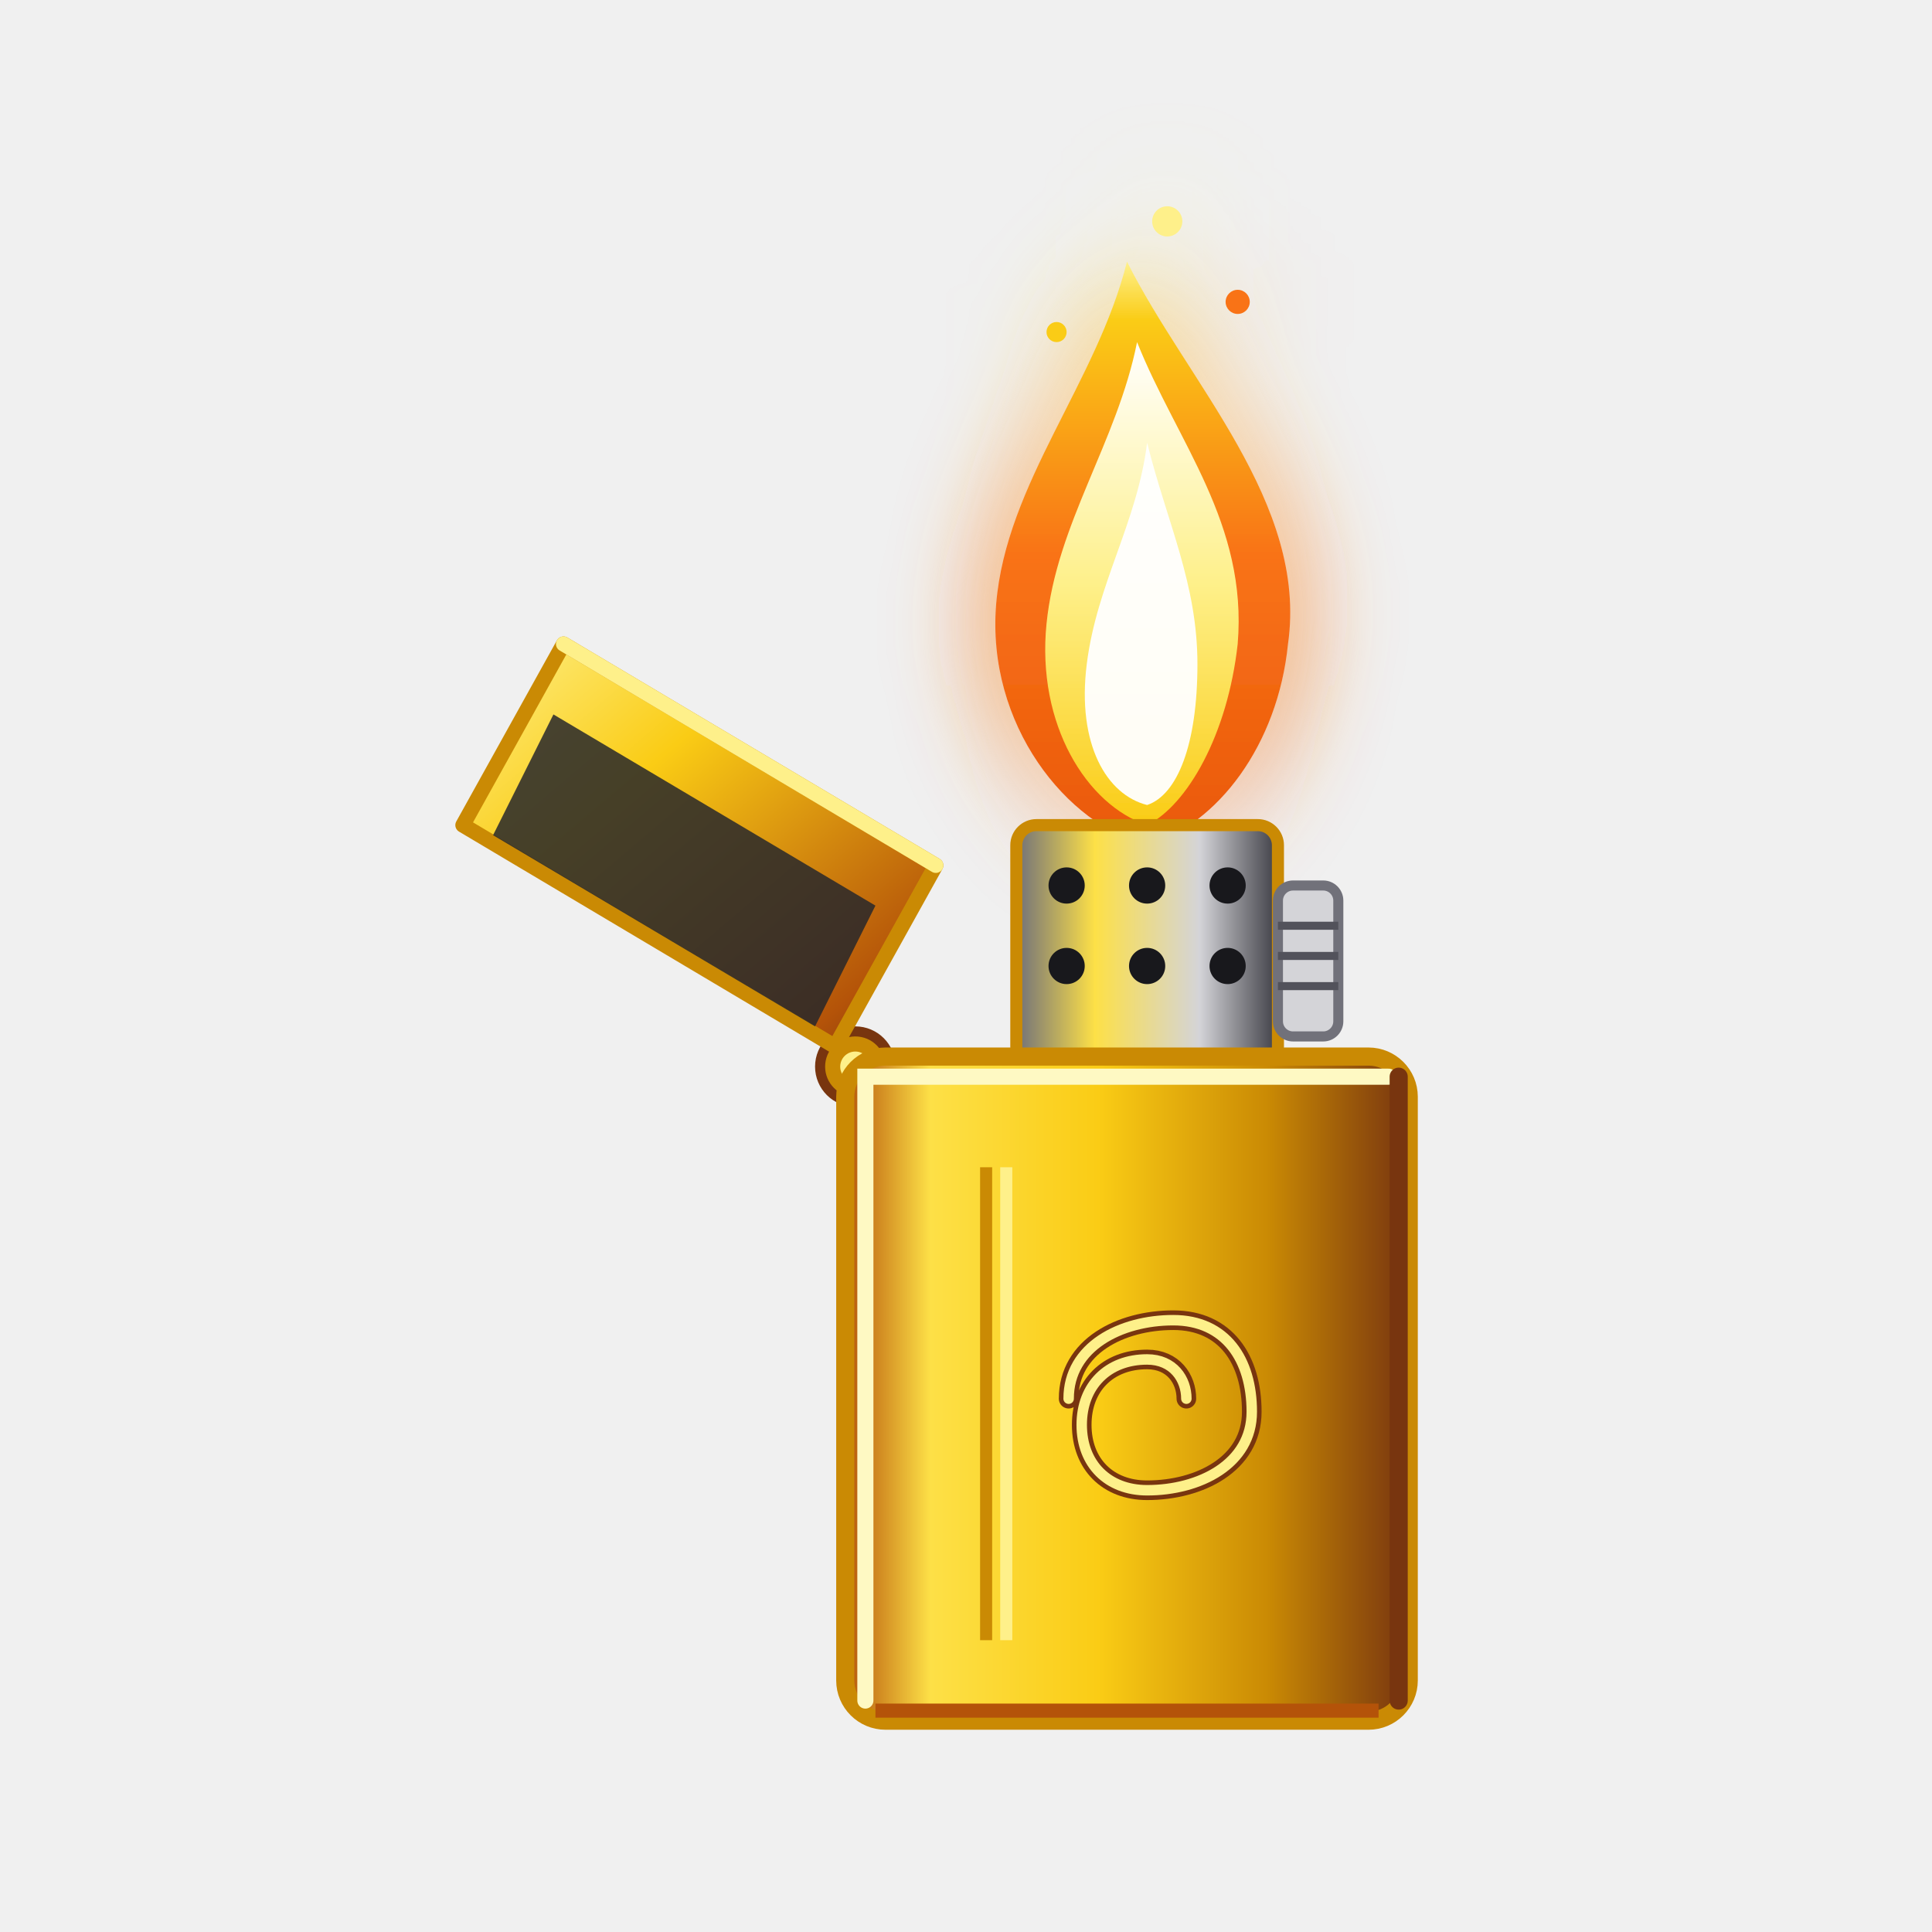
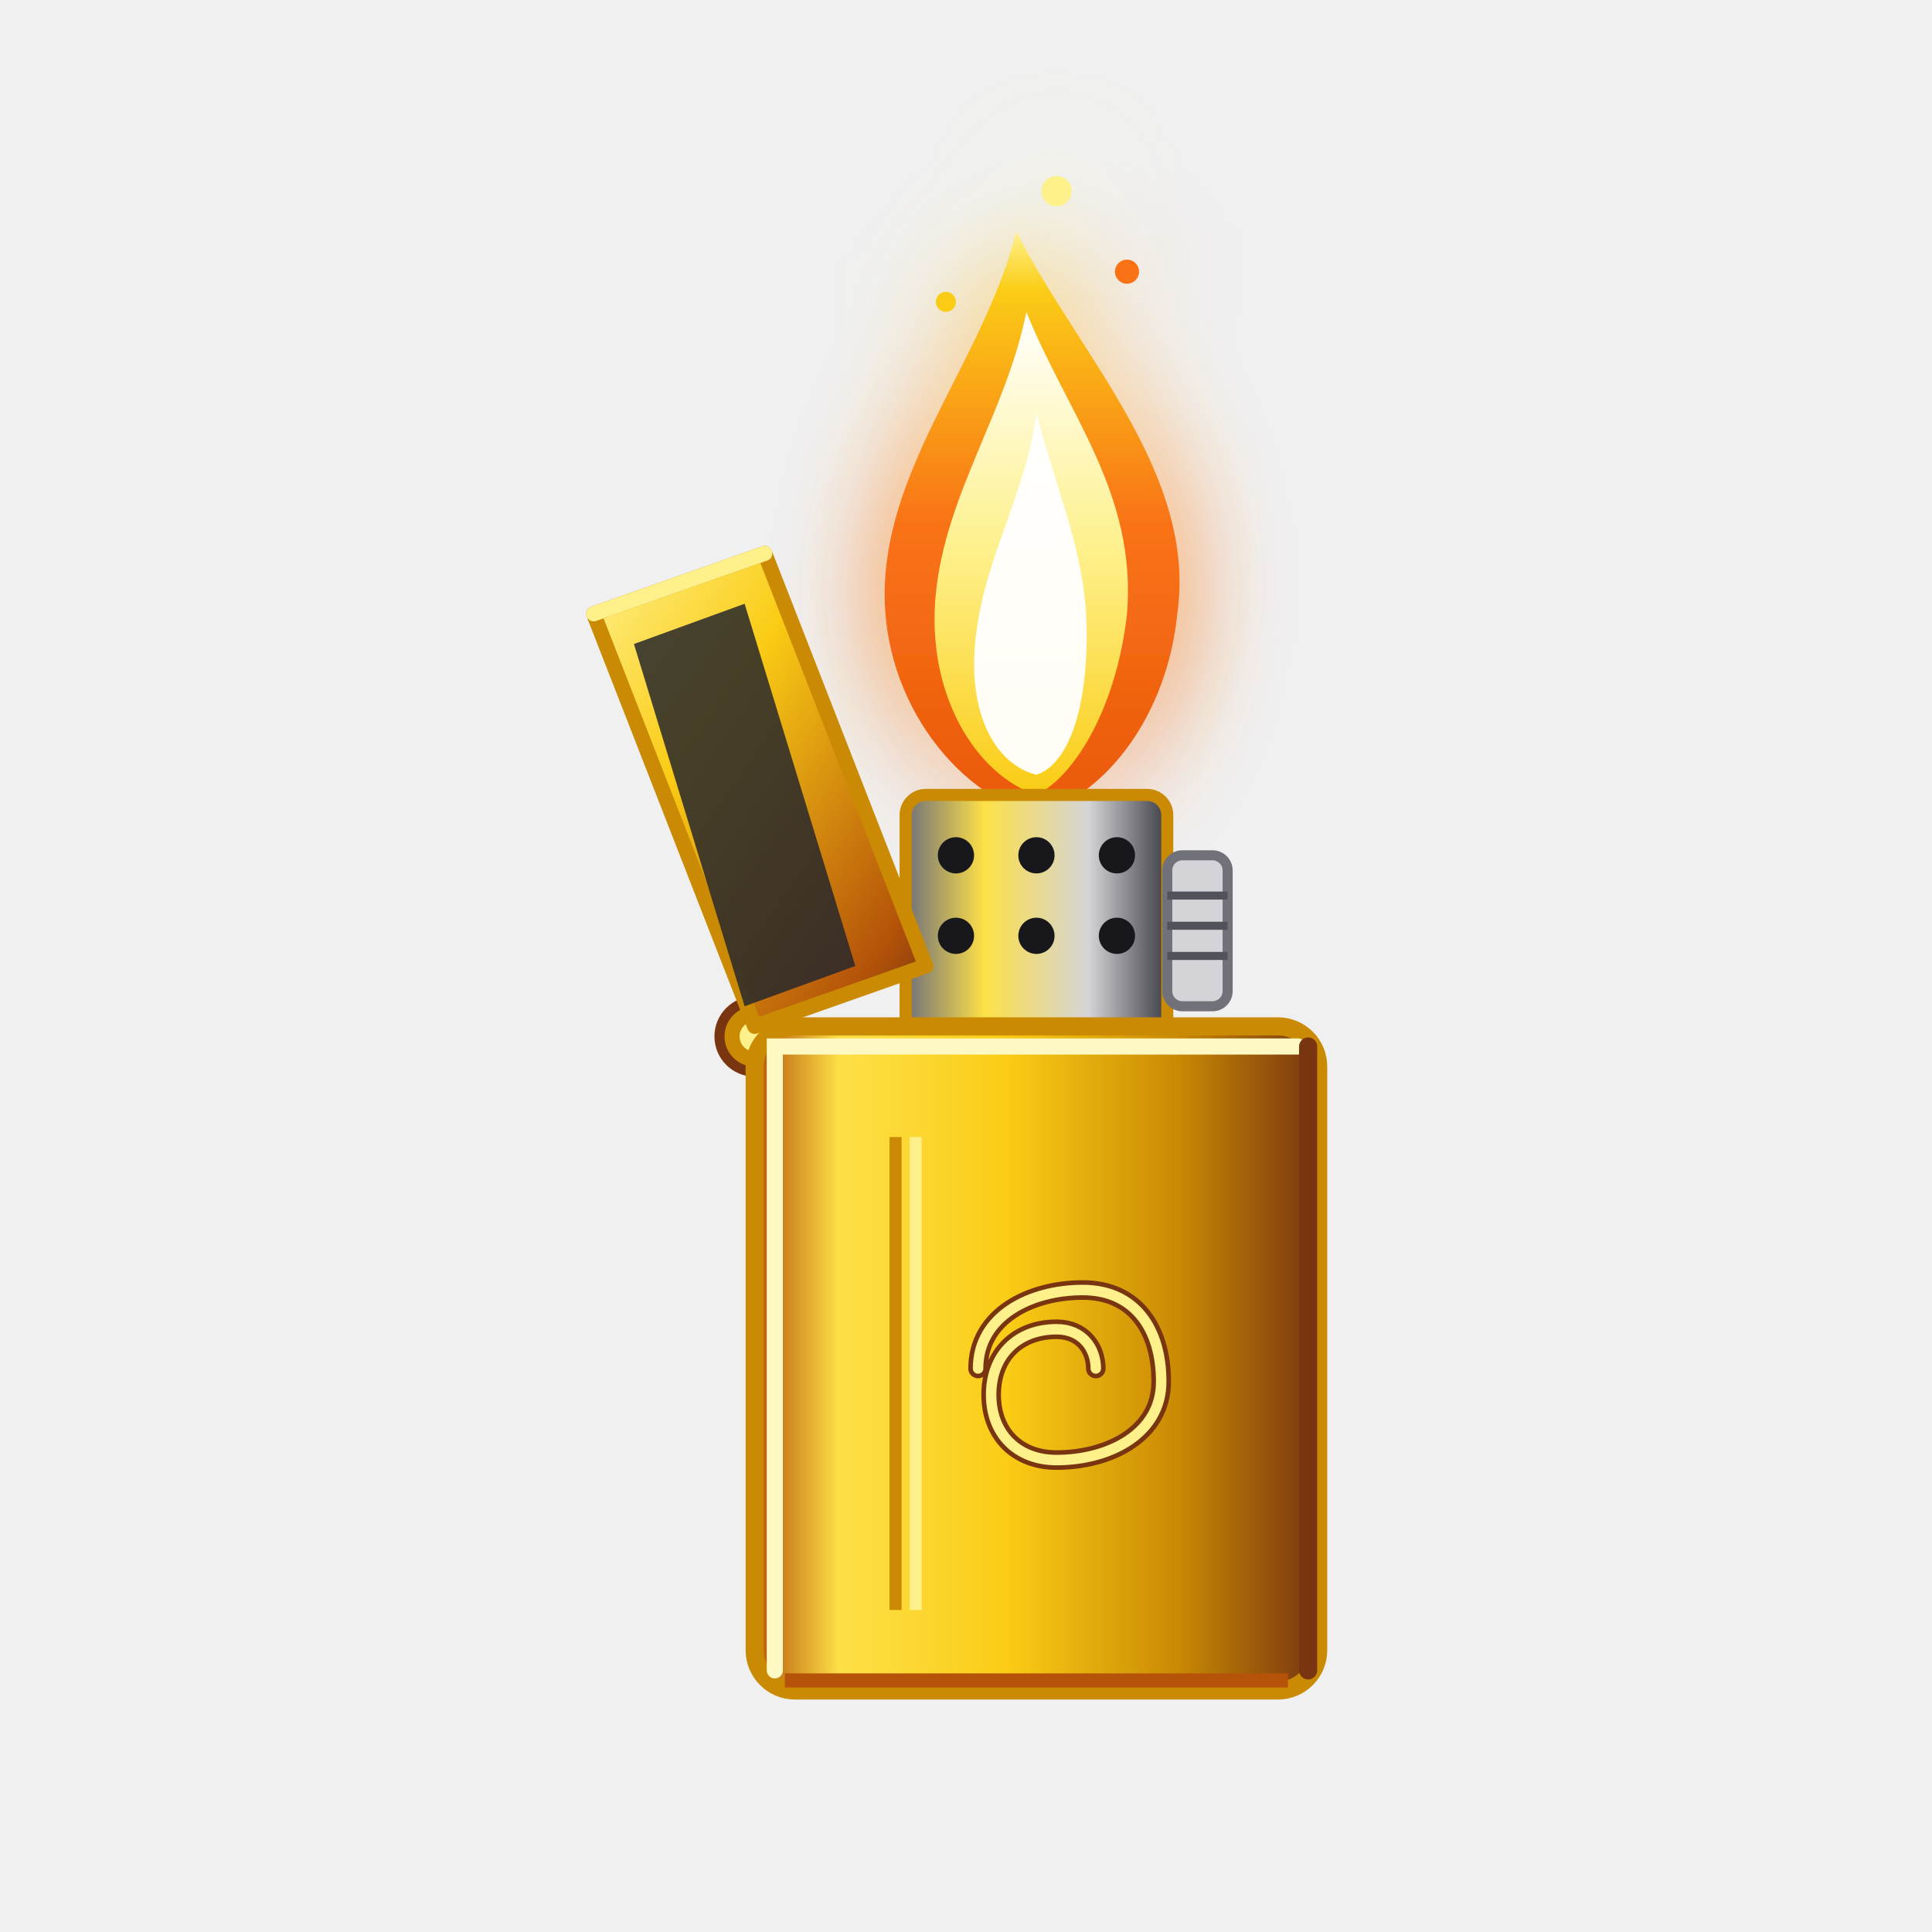
<svg xmlns="http://www.w3.org/2000/svg" viewBox="0 0 192 192" width="192" height="192">
  <defs>
    <linearGradient id="lighterGold192" x1="0%" y1="0%" x2="100%" y2="0%">
      <stop offset="0%" stop-color="#b45309" />
      <stop offset="15%" stop-color="#fde047" />
      <stop offset="45%" stop-color="#facc15" />
      <stop offset="75%" stop-color="#ca8a04" />
      <stop offset="100%" stop-color="#78350f" />
    </linearGradient>
    <linearGradient id="lidGold192" x1="0%" y1="0%" x2="100%" y2="100%">
      <stop offset="0%" stop-color="#fef08a" />
      <stop offset="35%" stop-color="#facc15" />
      <stop offset="85%" stop-color="#b45309" />
      <stop offset="100%" stop-color="#78350f" />
    </linearGradient>
    <linearGradient id="chimneyGrad192" x1="0%" y1="0%" x2="100%" y2="0%">
      <stop offset="0%" stop-color="#71717a" />
      <stop offset="30%" stop-color="#fde047" />
      <stop offset="70%" stop-color="#d4d4d8" />
      <stop offset="100%" stop-color="#3f3f46" />
    </linearGradient>
    <linearGradient id="flameOuter192" x1="0%" y1="100%" x2="0%" y2="0%">
      <stop offset="0%" stop-color="#ea580c" />
      <stop offset="50%" stop-color="#f97316" />
      <stop offset="90%" stop-color="#facc15" />
      <stop offset="100%" stop-color="#fef08a" />
    </linearGradient>
    <linearGradient id="flameCore192" x1="0%" y1="100%" x2="0%" y2="0%">
      <stop offset="0%" stop-color="#facc15" />
      <stop offset="50%" stop-color="#fef08a" />
      <stop offset="100%" stop-color="#ffffff" />
    </linearGradient>
    <filter id="flameGlow192" x="-40%" y="-40%" width="180%" height="180%">
      <feGaussianBlur stdDeviation="5" result="blur" />
      <feComposite in="SourceGraphic" in2="blur" operator="over" />
    </filter>
  </defs>
-   <g transform="translate(10, 8)">
-     <g filter="url(#flameGlow192)">
-       <path d="M 104 76 C 96 74, 88 64, 89 52 C 90 40, 99 30, 102 18 C 108 30, 120 42, 118 56 C 117 66, 111 74, 104 76 Z" fill="url(#flameOuter192)" />
-       <path d="M 104 74 C 98 72, 93 64, 94 54 C 95 44, 101 36, 103 26 C 107 36, 114 44, 113 56 C 112 65, 108 72, 104 74 Z" fill="url(#flameCore192)" />
-       <path d="M 104 72 C 100 71, 97 66, 98 58 C 99 50, 103 44, 104 36 C 106 44, 109 50, 109 58 C 109 66, 107 71, 104 72 Z" fill="#ffffff" opacity="0.95" />
-       <circle cx="106" cy="14" r="1.5" fill="#fef08a" />
-       <circle cx="113" cy="22" r="1.2" fill="#f97316" />
-       <circle cx="95" cy="25" r="1" fill="#facc15" />
+   <g filter="url(#flameGlow192)">
+     <path d="M 103 81 C 95 79, 87 69, 88 57 C 89 45, 98 35, 101 23 C 107 35, 119 47, 117 61 C 116 71, 110 79, 103 81 Z" fill="url(#flameOuter192)" />
+     <path d="M 103 79 C 97 77, 92 69, 93 59 C 94 49, 100 41, 102 31 C 106 41, 113 49, 112 61 C 111 70, 107 77, 103 79 Z" fill="url(#flameCore192)" />
+     <path d="M 103 77 C 99 76, 96 71, 97 63 C 98 55, 102 49, 103 41 C 105 49, 108 55, 108 63 C 108 71, 106 76, 103 77 Z" fill="#ffffff" opacity="0.95" />
+     <circle cx="105" cy="19" r="1.5" fill="#fef08a" />
+     <circle cx="112" cy="27" r="1.2" fill="#f97316" />
+     <circle cx="94" cy="30" r="1" fill="#facc15" />
+   </g>
+   <g id="chimney">
+     <rect x="90" y="79" width="26" height="24" rx="2" fill="url(#chimneyGrad192)" stroke="#ca8a04" stroke-width="1.2" />
+     <circle cx="95" cy="85" r="1.8" fill="#18181c" />
+     <circle cx="103" cy="85" r="1.8" fill="#18181c" />
+     <circle cx="111" cy="85" r="1.8" fill="#18181c" />
+     <circle cx="95" cy="93" r="1.8" fill="#18181c" />
+     <circle cx="103" cy="93" r="1.8" fill="#18181c" />
+     <circle cx="111" cy="93" r="1.8" fill="#18181c" />
+     <rect x="116" y="85" width="6" height="15" rx="1.5" fill="#d4d4d8" stroke="#71717a" stroke-width="1" />
+     <line x1="116" y1="89" x2="122" y2="89" stroke="#52525b" stroke-width="0.8" />
+     <line x1="116" y1="92" x2="122" y2="92" stroke="#52525b" stroke-width="0.8" />
+     <line x1="116" y1="95" x2="122" y2="95" stroke="#52525b" stroke-width="0.8" />
+   </g>
+   <g id="open-lid">
+     <circle cx="75" cy="103" r="3.5" fill="#ca8a04" stroke="#78350f" stroke-width="1" />
+     <circle cx="75" cy="103" r="1.5" fill="#fef08a" />
+     <polygon points="75,102 59,61 76,55 92,96" fill="url(#lidGold192)" stroke="#ca8a04" stroke-width="1.5" stroke-linejoin="round" />
+     <polygon points="74,100 63,64 74,60 85,96" fill="#27272a" opacity="0.85" />
+     <line x1="59" y1="61" x2="76" y2="55" stroke="#fef08a" stroke-width="1.5" stroke-linecap="round" />
+   </g>
+   <g id="lighter-body">
+     <rect x="75" y="102" width="56" height="66" rx="4" fill="url(#lighterGold192)" stroke="#ca8a04" stroke-width="1.8" />
+     <path d="M 77 166 L 77 104 L 129 104" fill="none" stroke="#fef9c3" stroke-width="1.6" stroke-linecap="round" />
+     <line x1="130" y1="104" x2="130" y2="166" stroke="#78350f" stroke-width="1.8" stroke-linecap="round" />
+     <line x1="89" y1="113" x2="89" y2="160" stroke="#ca8a04" stroke-width="1.2" />
+     <line x1="91" y1="113" x2="91" y2="160" stroke="#fef08a" stroke-width="1.2" />
+     <g transform="translate(105, 136) scale(0.65)">
+       <path d="M -12 0 C -12 -8, -4 -12, 4 -12 C 12 -12, 16 -6, 16 2 C 16 10, 8 14, 0 14 C -6 14, -10 10, -10 4 C -10 -2, -6 -6, 0 -6 C 4 -6, 6 -3, 6 0" fill="none" stroke="#78350f" stroke-width="3" stroke-linecap="round" />
+       <path d="M -12 0 C -12 -8, -4 -12, 4 -12 C 12 -12, 16 -6, 16 2 C 16 10, 8 14, 0 14 C -6 14, -10 10, -10 4 C -10 -2, -6 -6, 0 -6 C 4 -6, 6 -3, 6 0" fill="none" stroke="#fef08a" stroke-width="1.6" stroke-linecap="round" />
    </g>
-     <g id="chimney">
-       <rect x="91" y="74" width="26" height="24" rx="2" fill="url(#chimneyGrad192)" stroke="#ca8a04" stroke-width="1.2" />
-       <circle cx="96" cy="80" r="1.8" fill="#18181c" />
-       <circle cx="104" cy="80" r="1.8" fill="#18181c" />
-       <circle cx="112" cy="80" r="1.8" fill="#18181c" />
-       <circle cx="96" cy="88" r="1.8" fill="#18181c" />
-       <circle cx="104" cy="88" r="1.8" fill="#18181c" />
-       <circle cx="112" cy="88" r="1.8" fill="#18181c" />
-       <rect x="117" y="80" width="6" height="15" rx="1.5" fill="#d4d4d8" stroke="#71717a" stroke-width="1" />
-       <line x1="117" y1="84" x2="123" y2="84" stroke="#52525b" stroke-width="0.8" />
-       <line x1="117" y1="87" x2="123" y2="87" stroke="#52525b" stroke-width="0.8" />
-       <line x1="117" y1="90" x2="123" y2="90" stroke="#52525b" stroke-width="0.8" />
-     </g>
-     <g id="open-lid">
-       <circle cx="75" cy="98" r="3.5" fill="#ca8a04" stroke="#78350f" stroke-width="1" />
-       <circle cx="75" cy="98" r="1.5" fill="#fef08a" />
-       <polygon points="73,96 36,74 46,56 83,78" fill="url(#lidGold192)" stroke="#ca8a04" stroke-width="1.5" stroke-linejoin="round" />
-       <polygon points="71,94 39,75 45,63 77,82" fill="#27272a" opacity="0.85" />
-       <line x1="46" y1="56" x2="83" y2="78" stroke="#fef08a" stroke-width="1.5" stroke-linecap="round" />
-     </g>
-     <g id="lighter-body">
-       <rect x="74" y="97" width="56" height="66" rx="4" fill="url(#lighterGold192)" stroke="#ca8a04" stroke-width="1.8" />
-       <path d="M 76 161 L 76 99 L 128 99" fill="none" stroke="#fef9c3" stroke-width="1.6" stroke-linecap="round" />
-       <line x1="129" y1="99" x2="129" y2="161" stroke="#78350f" stroke-width="1.8" stroke-linecap="round" />
-       <line x1="88" y1="108" x2="88" y2="155" stroke="#ca8a04" stroke-width="1.2" />
-       <line x1="90" y1="108" x2="90" y2="155" stroke="#fef08a" stroke-width="1.2" />
-       <g transform="translate(104, 131) scale(0.65)">
-         <path d="M -12 0 C -12 -8, -4 -12, 4 -12 C 12 -12, 16 -6, 16 2 C 16 10, 8 14, 0 14 C -6 14, -10 10, -10 4 C -10 -2, -6 -6, 0 -6 C 4 -6, 6 -3, 6 0" fill="none" stroke="#78350f" stroke-width="3" stroke-linecap="round" />
-         <path d="M -12 0 C -12 -8, -4 -12, 4 -12 C 12 -12, 16 -6, 16 2 C 16 10, 8 14, 0 14 C -6 14, -10 10, -10 4 C -10 -2, -6 -6, 0 -6 C 4 -6, 6 -3, 6 0" fill="none" stroke="#fef08a" stroke-width="1.6" stroke-linecap="round" />
-       </g>
-       <line x1="77" y1="162" x2="127" y2="162" stroke="#b45309" stroke-width="1.4" />
-     </g>
+     <line x1="78" y1="167" x2="128" y2="167" stroke="#b45309" stroke-width="1.4" />
  </g>
</svg>
